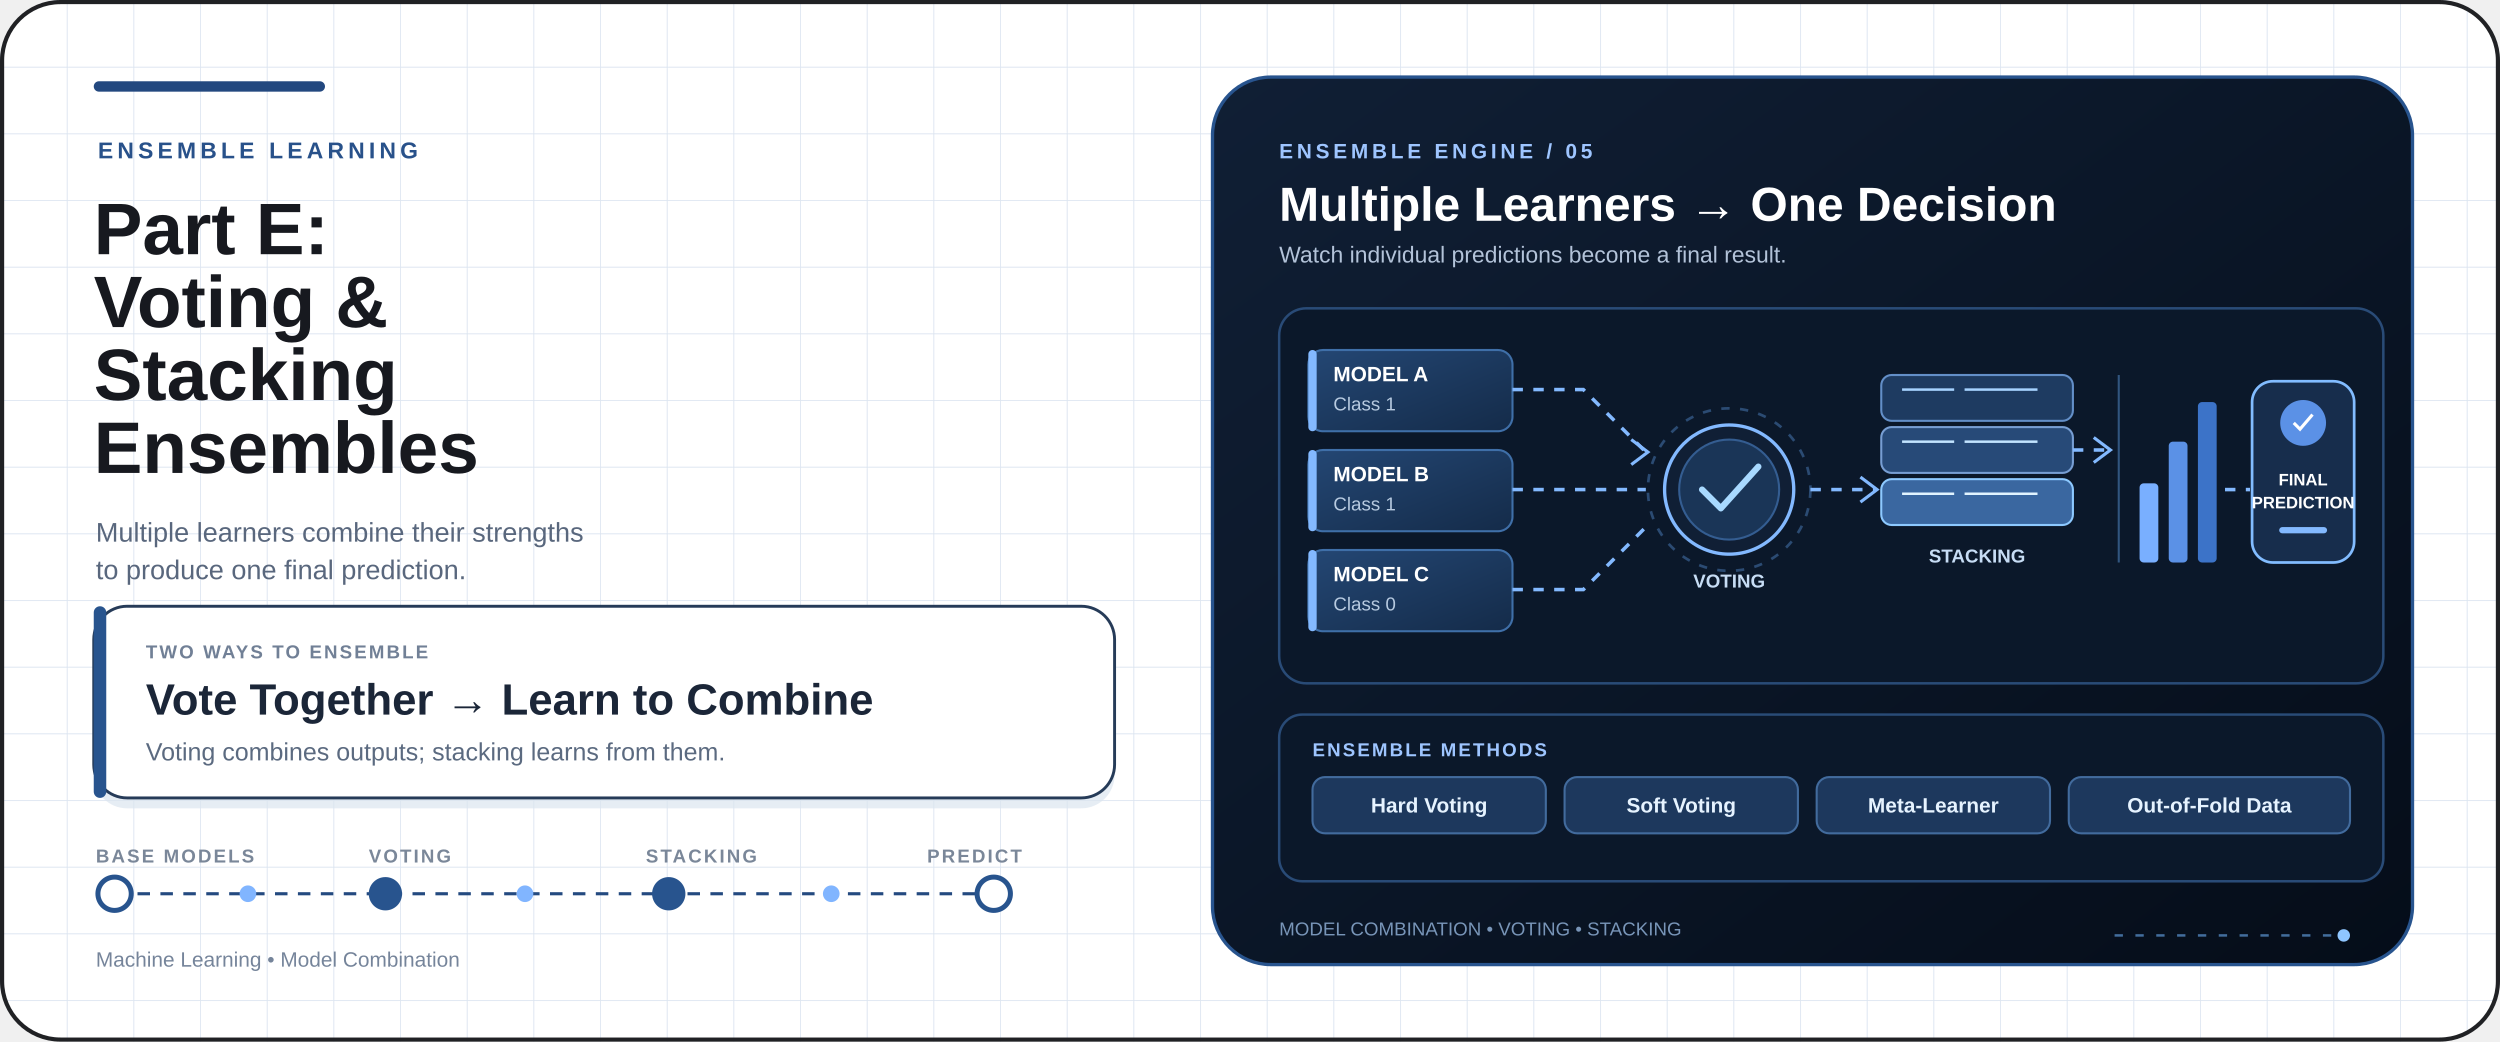
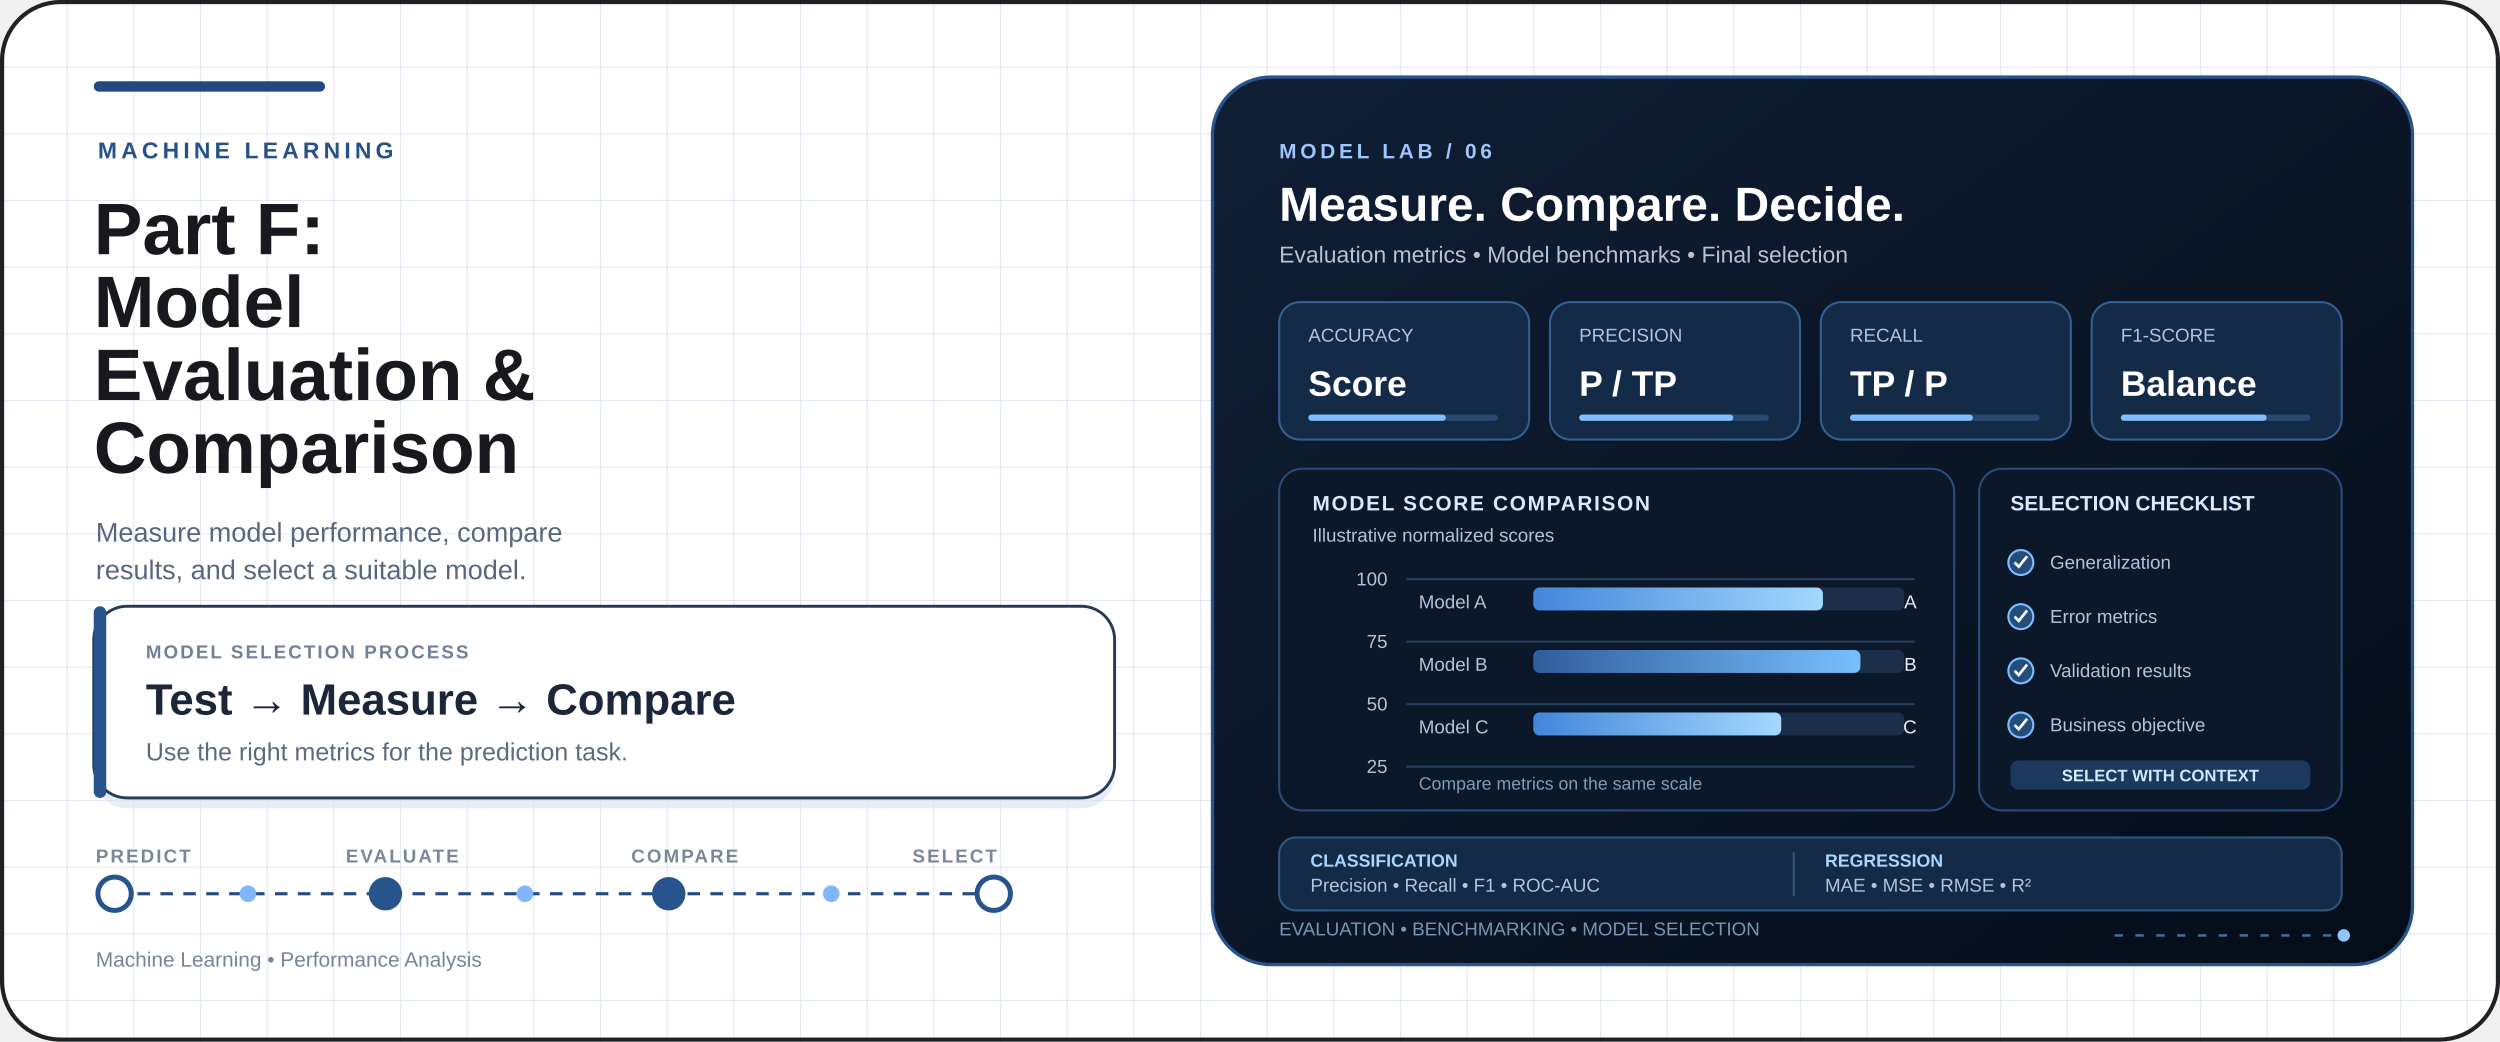
<svg xmlns="http://www.w3.org/2000/svg" width="1200" height="500" viewBox="0 0 1200 500">
  <defs>
    <pattern id="grid" width="32" height="32" patternUnits="userSpaceOnUse">
      <path d="M32 0H0V32" fill="none" stroke="#DCE5F0" stroke-width=".8" />
    </pattern>
    <linearGradient id="dark" x1="0" y1="0" x2="1" y2="1">
      <stop offset="0%" stop-color="#101F35" />
      <stop offset="100%" stop-color="#050D19" />
    </linearGradient>
-     <linearGradient id="node" x1="0" y1="0" x2="1" y2="1">
-       <stop offset="0%" stop-color="#244774" />
-       <stop offset="100%" stop-color="#142B49" />
+     <linearGradient id="barBlue" x1="0" y1="0" x2="1" y2="0">
+       <stop offset="0%" stop-color="#4386D9" />
+       <stop offset="100%" stop-color="#A4D8FF" />
+     </linearGradient>
+     <linearGradient id="barLight" x1="0" y1="0" x2="1" y2="0">
+       <stop offset="0%" stop-color="#315D9D" />
+       <stop offset="100%" stop-color="#77BFFF" />
    </linearGradient>
    <style>
      text { font-family: Arial, Helvetica, sans-serif; }
      .mainTitle { font-size: 35px; font-weight: 800; fill: #17191F; }
      .eyebrow { font-size: 11px; font-weight: 700; fill: #28518A; letter-spacing: 2px; }
      .desc { font-size: 13px; fill: #59677D; }
      .panelTitle { font-size: 23px; font-weight: 800; fill: #FFFFFF; }
      .panelSub { font-size: 11px; fill: #B3C3D9; }
-       .label { font-size: 10px; font-weight: 700; fill: #FFFFFF; }
-       .small { font-size: 9px; fill: #B7CAE0; }
-       .wire { fill: none; stroke: #83B9FF; stroke-width: 1.7; }
+       .label { font-size: 10px; font-weight: 700; fill: #E4F2FF; }
+       .small { font-size: 9px; fill: #AFC4DE; }
+       .metric { font-size: 17px; font-weight: 800; fill: #FFFFFF; }
+       .wire { fill: none; stroke: #83B9FF; stroke-width: 1.5; }
      .moving { stroke-dasharray: 5 5; animation: flow 2s linear infinite; }
      .float { animation: float 3s ease-in-out infinite; }
      .float2 { animation: float 3s ease-in-out 1s infinite; }
      .pulse { animation: pulse 2s ease-in-out infinite; }
-       .progress { animation: progress 4s ease-in-out infinite; }
+       .barAnim { transform-box: fill-box; transform-origin: left center; animation: barGrow 3s ease-in-out infinite alternate; }
      @keyframes flow { to { stroke-dashoffset: -20; } }
-       @keyframes float { 0%,100% { transform: translateY(0); } 50% { transform: translateY(-3px); } }
+       @keyframes float { 0%,100% { transform: translateY(0); } 50% { transform: translateY(-4px); } }
      @keyframes pulse { 0%,100% { opacity: .55; } 50% { opacity: 1; } }
-       @keyframes progress { 0% { width: 30px; } 50% { width: 260px; } 100% { width: 30px; } }
+       @keyframes barGrow { from { transform: scaleX(.78); } to { transform: scaleX(1); } }
    </style>
  </defs>
  <rect width="1200" height="500" rx="29" fill="#FFFFFF" />
  <rect width="1200" height="500" rx="29" fill="url(#grid)" />
  <rect x="1" y="1" width="1198" height="498" rx="28" fill="none" stroke="#202124" stroke-width="2" />
  <rect x="45" y="39" width="111" height="5" rx="2.5" fill="#23487F" />
-   <text x="47" y="76" class="eyebrow">ENSEMBLE LEARNING</text>
-   <text x="45" y="122" class="mainTitle">Part E:</text>
-   <text x="45" y="157" class="mainTitle">Voting &amp;</text>
-   <text x="45" y="192" class="mainTitle">Stacking</text>
-   <text x="45" y="227" class="mainTitle">Ensembles</text>
-   <text x="46" y="260" class="desc">Multiple learners combine their strengths</text>
-   <text x="46" y="278" class="desc">to produce one final prediction.</text>
+   <text x="47" y="76" class="eyebrow">MACHINE LEARNING</text>
+   <text x="45" y="122" class="mainTitle">Part F:</text>
+   <text x="45" y="157" class="mainTitle">Model</text>
+   <text x="45" y="192" class="mainTitle">Evaluation &amp;</text>
+   <text x="45" y="227" class="mainTitle">Comparison</text>
+   <text x="46" y="260" class="desc">Measure model performance, compare</text>
+   <text x="46" y="278" class="desc">results, and select a suitable model.</text>
  <rect x="45" y="296" width="490" height="92" rx="16" fill="#DCE5EF" opacity=".7" />
  <rect x="45" y="291" width="490" height="92" rx="16" fill="#FFFFFF" stroke="#263B58" stroke-width="1.4" />
  <rect x="45" y="291" width="6" height="92" rx="3" fill="#28548E" />
-   <text x="70" y="316" font-size="9" font-weight="700" fill="#718096" letter-spacing="1">TWO WAYS TO ENSEMBLE</text>
-   <text x="70" y="343" font-size="21" font-weight="800" fill="#1B2638">Vote Together → Learn to Combine</text>
-   <text x="70" y="365" font-size="12" fill="#5B6A80">Voting combines outputs; stacking learns from them.</text>
-   <text x="46" y="414" font-size="9" font-weight="700" fill="#7A8799" letter-spacing="1">BASE MODELS</text>
-   <text x="177" y="414" font-size="9" font-weight="700" fill="#7A8799" letter-spacing="1">VOTING</text>
-   <text x="310" y="414" font-size="9" font-weight="700" fill="#7A8799" letter-spacing="1">STACKING</text>
-   <text x="445" y="414" font-size="9" font-weight="700" fill="#7A8799" letter-spacing="1">PREDICT</text>
+   <text x="70" y="316" font-size="9" font-weight="700" fill="#718096" letter-spacing="1">MODEL SELECTION PROCESS</text>
+   <text x="70" y="343" font-size="21" font-weight="800" fill="#1B2638">Test → Measure → Compare</text>
+   <text x="70" y="365" font-size="12" fill="#5B6A80">Use the right metrics for the prediction task.</text>
+   <text x="46" y="414" font-size="9" font-weight="700" fill="#7A8799" letter-spacing="1">PREDICT</text>
+   <text x="166" y="414" font-size="9" font-weight="700" fill="#7A8799" letter-spacing="1">EVALUATE</text>
+   <text x="303" y="414" font-size="9" font-weight="700" fill="#7A8799" letter-spacing="1">COMPARE</text>
+   <text x="438" y="414" font-size="9" font-weight="700" fill="#7A8799" letter-spacing="1">SELECT</text>
  <path d="M55 429H477" stroke="#244A80" stroke-width="1.5" stroke-dasharray="6 5" />
  <circle cx="55" cy="429" r="8" fill="#FFFFFF" stroke="#28548E" stroke-width="2.4" />
  <circle cx="119" cy="429" r="4" fill="#81B5FF" class="pulse" />
  <circle cx="185" cy="429" r="8" fill="#28548E" />
  <circle cx="252" cy="429" r="4" fill="#81B5FF" class="pulse" />
  <circle cx="321" cy="429" r="8" fill="#28548E" />
  <circle cx="399" cy="429" r="4" fill="#81B5FF" class="pulse" />
  <circle cx="477" cy="429" r="8" fill="#FFFFFF" stroke="#28548E" stroke-width="2.4" />
-   <text x="46" y="464" font-size="10" fill="#75849A">Machine Learning • Model Combination</text>
+   <text x="46" y="464" font-size="10" fill="#75849A">Machine Learning • Performance Analysis</text>
  <rect x="582" y="37" width="576" height="426" rx="28" fill="#D4DFEB" opacity=".5" />
  <rect x="582" y="37" width="576" height="426" rx="28" fill="url(#dark)" stroke="#28548E" stroke-width="1.6" />
-   <text x="614" y="76" font-size="10" font-weight="700" fill="#9EC5FF" letter-spacing="1.8">ENSEMBLE ENGINE / 05</text>
-   <text x="614" y="106" class="panelTitle">Multiple Learners → One Decision</text>
-   <text x="614" y="126" class="panelSub">Watch individual predictions become a final result.</text>
-   <rect x="614" y="148" width="530" height="180" rx="13" fill="#0B182A" stroke="#294B77" stroke-width="1.2" />
+   <text x="614" y="76" font-size="10" font-weight="700" fill="#9EC5FF" letter-spacing="1.8">MODEL LAB / 06</text>
+   <text x="614" y="106" class="panelTitle">Measure. Compare. Decide.</text>
+   <text x="614" y="126" class="panelSub">Evaluation metrics • Model benchmarks • Final selection</text>
  <g class="float">
-     <rect x="628" y="168" width="98" height="39" rx="7" fill="url(#node)" stroke="#3F6FA8" />
-     <rect x="628" y="168" width="4" height="39" rx="2" fill="#83B9FF" />
-     <text x="640" y="183" class="label">MODEL A</text>
-     <text x="640" y="197" class="small">Class 1</text>
+     <rect x="614" y="145" width="120" height="66" rx="10" fill="#142B48" stroke="#365F91" />
+     <text x="628" y="164" class="small">ACCURACY</text>
+     <text x="628" y="190" class="metric">Score</text>
+     <rect x="628" y="199" width="91" height="3" rx="1.5" fill="#27486F" />
+     <rect x="628" y="199" width="66" height="3" rx="1.5" fill="#82BEFF" class="pulse" />
  </g>
  <g class="float2">
-     <rect x="628" y="216" width="98" height="39" rx="7" fill="url(#node)" stroke="#3F6FA8" />
-     <rect x="628" y="216" width="4" height="39" rx="2" fill="#83B9FF" />
-     <text x="640" y="231" class="label">MODEL B</text>
-     <text x="640" y="245" class="small">Class 1</text>
+     <rect x="744" y="145" width="120" height="66" rx="10" fill="#142B48" stroke="#365F91" />
+     <text x="758" y="164" class="small">PRECISION</text>
+     <text x="758" y="190" class="metric">P / TP</text>
+     <rect x="758" y="199" width="91" height="3" rx="1.5" fill="#27486F" />
+     <rect x="758" y="199" width="74" height="3" rx="1.5" fill="#82BEFF" class="pulse" />
  </g>
  <g class="float">
-     <rect x="628" y="264" width="98" height="39" rx="7" fill="url(#node)" stroke="#3F6FA8" />
-     <rect x="628" y="264" width="4" height="39" rx="2" fill="#83B9FF" />
-     <text x="640" y="279" class="label">MODEL C</text>
-     <text x="640" y="293" class="small">Class 0</text>
+     <rect x="874" y="145" width="120" height="66" rx="10" fill="#142B48" stroke="#365F91" />
+     <text x="888" y="164" class="small">RECALL</text>
+     <text x="888" y="190" class="metric">TP / P</text>
+     <rect x="888" y="199" width="91" height="3" rx="1.5" fill="#27486F" />
+     <rect x="888" y="199" width="59" height="3" rx="1.5" fill="#82BEFF" class="pulse" />
  </g>
-   <path d="M726 187H760L790 217 M726 235H790 M726 283H760L790 253" class="wire moving" />
-   <path d="M783 211L791 217L783 223" fill="none" stroke="#83B9FF" stroke-width="1.5" />
-   <g>
-     <circle cx="830" cy="235" r="39" fill="none" stroke="#2B4B73" stroke-width="1.3" stroke-dasharray="4 5" class="pulse" />
-     <circle cx="830" cy="235" r="31" fill="#101F35" stroke="#83B9FF" stroke-width="1.6" />
-     <circle cx="830" cy="235" r="24" fill="#1A3557" stroke="#345D91" />
-     <path d="M817 235L826 244L844 224" fill="none" stroke="#A8D9FF" stroke-width="3" stroke-linecap="round" stroke-linejoin="round" />
-     <text x="830" y="282" text-anchor="middle" font-size="9" font-weight="700" fill="#C7DDF5">VOTING</text>
+   <g class="float2">
+     <rect x="1004" y="145" width="120" height="66" rx="10" fill="#142B48" stroke="#365F91" />
+     <text x="1018" y="164" class="small">F1-SCORE</text>
+     <text x="1018" y="190" class="metric">Balance</text>
+     <rect x="1018" y="199" width="91" height="3" rx="1.5" fill="#27486F" />
+     <rect x="1018" y="199" width="70" height="3" rx="1.5" fill="#82BEFF" class="pulse" />
  </g>
-   <path d="M869 235H900" class="wire moving" />
-   <path d="M893 229L901 235L893 241" fill="none" stroke="#83B9FF" stroke-width="1.5" />
-   <g class="float">
-     <rect x="903" y="180" width="92" height="22" rx="5" fill="#1E3B61" stroke="#638FC8" />
-     <path d="M913 187H938M943 187H978" stroke="#A6D3FF" stroke-width="1.2" />
-     <rect x="903" y="205" width="92" height="22" rx="5" fill="#274A78" stroke="#779ED3" />
-     <path d="M913 212H938M943 212H978" stroke="#C2E4FF" stroke-width="1.2" />
-     <rect x="903" y="230" width="92" height="22" rx="5" fill="#3A67A0" stroke="#8DC9FF" />
-     <path d="M913 237H938M943 237H978" stroke="#E1F4FF" stroke-width="1.2" />
-     <text x="949" y="270" text-anchor="middle" font-size="9" font-weight="700" fill="#C7DDF5">STACKING</text>
+   <rect x="614" y="225" width="324" height="164" rx="11" fill="#0B182A" stroke="#294B77" />
+   <text x="630" y="245" font-size="10" font-weight="700" fill="#D9E9FF" letter-spacing=".8">MODEL SCORE COMPARISON</text>
+   <text x="630" y="260" class="small">Illustrative normalized scores</text>
+   <g stroke="#263E5D" stroke-width="1">
+     <path d="M675 278H919 M675 308H919 M675 338H919 M675 368H919" />
  </g>
-   <path d="M995 216H1012" class="wire moving" />
-   <path d="M1005 210L1013 216L1005 222" fill="none" stroke="#83B9FF" stroke-width="1.5" />
+   <g class="small" text-anchor="end">
+     <text x="666" y="281">100</text>
+     <text x="666" y="311">75</text>
+     <text x="666" y="341">50</text>
+     <text x="666" y="371">25</text>
+   </g>
+   <text x="681" y="292" class="small">Model A</text>
+   <rect x="736" y="282" width="178" height="11" rx="3" fill="#1B2F4A" />
+   <rect x="736" y="282" width="139" height="11" rx="3" fill="url(#barBlue)" class="barAnim" />
+   <text x="920" y="292" text-anchor="end" font-size="9" fill="#E4F2FF">A</text>
+   <text x="681" y="322" class="small">Model B</text>
+   <rect x="736" y="312" width="178" height="11" rx="3" fill="#1B2F4A" />
+   <rect x="736" y="312" width="157" height="11" rx="3" fill="url(#barLight)" class="barAnim" />
+   <text x="920" y="322" text-anchor="end" font-size="9" fill="#E4F2FF">B</text>
+   <text x="681" y="352" class="small">Model C</text>
+   <rect x="736" y="342" width="178" height="11" rx="3" fill="#1B2F4A" />
+   <rect x="736" y="342" width="119" height="11" rx="3" fill="url(#barBlue)" class="barAnim" />
+   <text x="920" y="352" text-anchor="end" font-size="9" fill="#E4F2FF">C</text>
+   <text x="681" y="379" font-size="8.5" fill="#819DBD">Compare metrics on the same scale</text>
+   <rect x="950" y="225" width="174" height="164" rx="11" fill="#0B182A" stroke="#294B77" />
+   <text x="965" y="245" font-size="10" font-weight="700" fill="#D9E9FF">SELECTION CHECKLIST</text>
  <g class="pulse">
-     <path d="M1017 270V180" stroke="#31557F" stroke-width="1" />
-     <rect x="1027" y="232" width="9" height="38" rx="2" fill="#79AFFF" />
-     <rect x="1041" y="212" width="9" height="58" rx="2" fill="#5B91E6" />
-     <rect x="1055" y="193" width="9" height="77" rx="2" fill="#3C73C8" />
+     <circle cx="970" cy="270" r="6" fill="#254D7B" stroke="#82BEFF" />
+     <path d="M967 270L969 272L973 267" fill="none" stroke="#FFFFFF" stroke-width="1.3" />
  </g>
-   <path d="M1068 235H1080" class="wire moving" />
-   <rect x="1081" y="183" width="49" height="87" rx="10" fill="#172D4C" stroke="#82BCFF" stroke-width="1.3" />
-   <circle cx="1105.5" cy="203" r="11" fill="#5B91E6" />
-   <path d="M1101 203L1104 206L1110 199" fill="none" stroke="#FFFFFF" stroke-width="1.5" />
-   <text x="1105.5" y="233" text-anchor="middle" font-size="8" font-weight="700" fill="#FFFFFF">FINAL</text>
-   <text x="1105.5" y="244" text-anchor="middle" font-size="8" font-weight="700" fill="#FFFFFF">PREDICTION</text>
-   <rect x="1094" y="253" width="23" height="3" rx="1.5" fill="#83B9FF" class="pulse" />
-   <rect x="614" y="343" width="530" height="80" rx="11" fill="#0B182A" stroke="#294B77" stroke-width="1.2" />
-   <text x="630" y="363" font-size="9" font-weight="700" fill="#9EC5FF" letter-spacing="1">ENSEMBLE METHODS</text>
-   <rect x="630" y="373" width="112" height="27" rx="6" fill="#1D385D" stroke="#426B9D" />
-   <text x="686" y="390" text-anchor="middle" font-size="10" font-weight="700" fill="#E6F3FF">Hard Voting</text>
-   <rect x="751" y="373" width="112" height="27" rx="6" fill="#1D385D" stroke="#426B9D" />
-   <text x="807" y="390" text-anchor="middle" font-size="10" font-weight="700" fill="#E6F3FF">Soft Voting</text>
-   <rect x="872" y="373" width="112" height="27" rx="6" fill="#1D385D" stroke="#426B9D" />
-   <text x="928" y="390" text-anchor="middle" font-size="10" font-weight="700" fill="#E6F3FF">Meta-Learner</text>
-   <rect x="993" y="373" width="135" height="27" rx="6" fill="#1D385D" stroke="#426B9D" />
-   <text x="1060.5" y="390" text-anchor="middle" font-size="10" font-weight="700" fill="#E6F3FF">Out-of-Fold Data</text>
-   <text x="614" y="449" font-size="9" fill="#7895B8">MODEL COMBINATION • VOTING • STACKING</text>
+   <text x="984" y="273" class="small">Generalization</text>
+   <circle cx="970" cy="296" r="6" fill="#254D7B" stroke="#82BEFF" />
+   <path d="M967 296L969 298L973 293" fill="none" stroke="#FFFFFF" stroke-width="1.3" />
+   <text x="984" y="299" class="small">Error metrics</text>
+   <circle cx="970" cy="322" r="6" fill="#254D7B" stroke="#82BEFF" />
+   <path d="M967 322L969 324L973 319" fill="none" stroke="#FFFFFF" stroke-width="1.3" />
+   <text x="984" y="325" class="small">Validation results</text>
+   <circle cx="970" cy="348" r="6" fill="#254D7B" stroke="#82BEFF" />
+   <path d="M967 348L969 350L973 345" fill="none" stroke="#FFFFFF" stroke-width="1.3" />
+   <text x="984" y="351" class="small">Business objective</text>
+   <rect x="965" y="365" width="144" height="14" rx="4" fill="#1C385C" />
+   <text x="1037" y="375" text-anchor="middle" font-size="8" font-weight="700" fill="#CFE9FF">SELECT WITH CONTEXT</text>
+   <rect x="614" y="402" width="510" height="35" rx="8" fill="#142B48" stroke="#31577F" />
+   <text x="629" y="416" font-size="8.5" font-weight="700" fill="#A9D5FF">CLASSIFICATION</text>
+   <text x="629" y="428" class="small">Precision • Recall • F1 • ROC-AUC</text>
+   <path d="M861 409V430" stroke="#345779" />
+   <text x="876" y="416" font-size="8.5" font-weight="700" fill="#A9D5FF">REGRESSION</text>
+   <text x="876" y="428" class="small">MAE • MSE • RMSE • R²</text>
+   <text x="614" y="449" font-size="9" fill="#7895B8">EVALUATION • BENCHMARKING • MODEL SELECTION</text>
  <path d="M1015 449H1124" stroke="#426D9C" stroke-width="1.2" stroke-dasharray="4 6" />
  <circle cx="1125" cy="449" r="3" fill="#8FC6FF" class="pulse" />
</svg>
